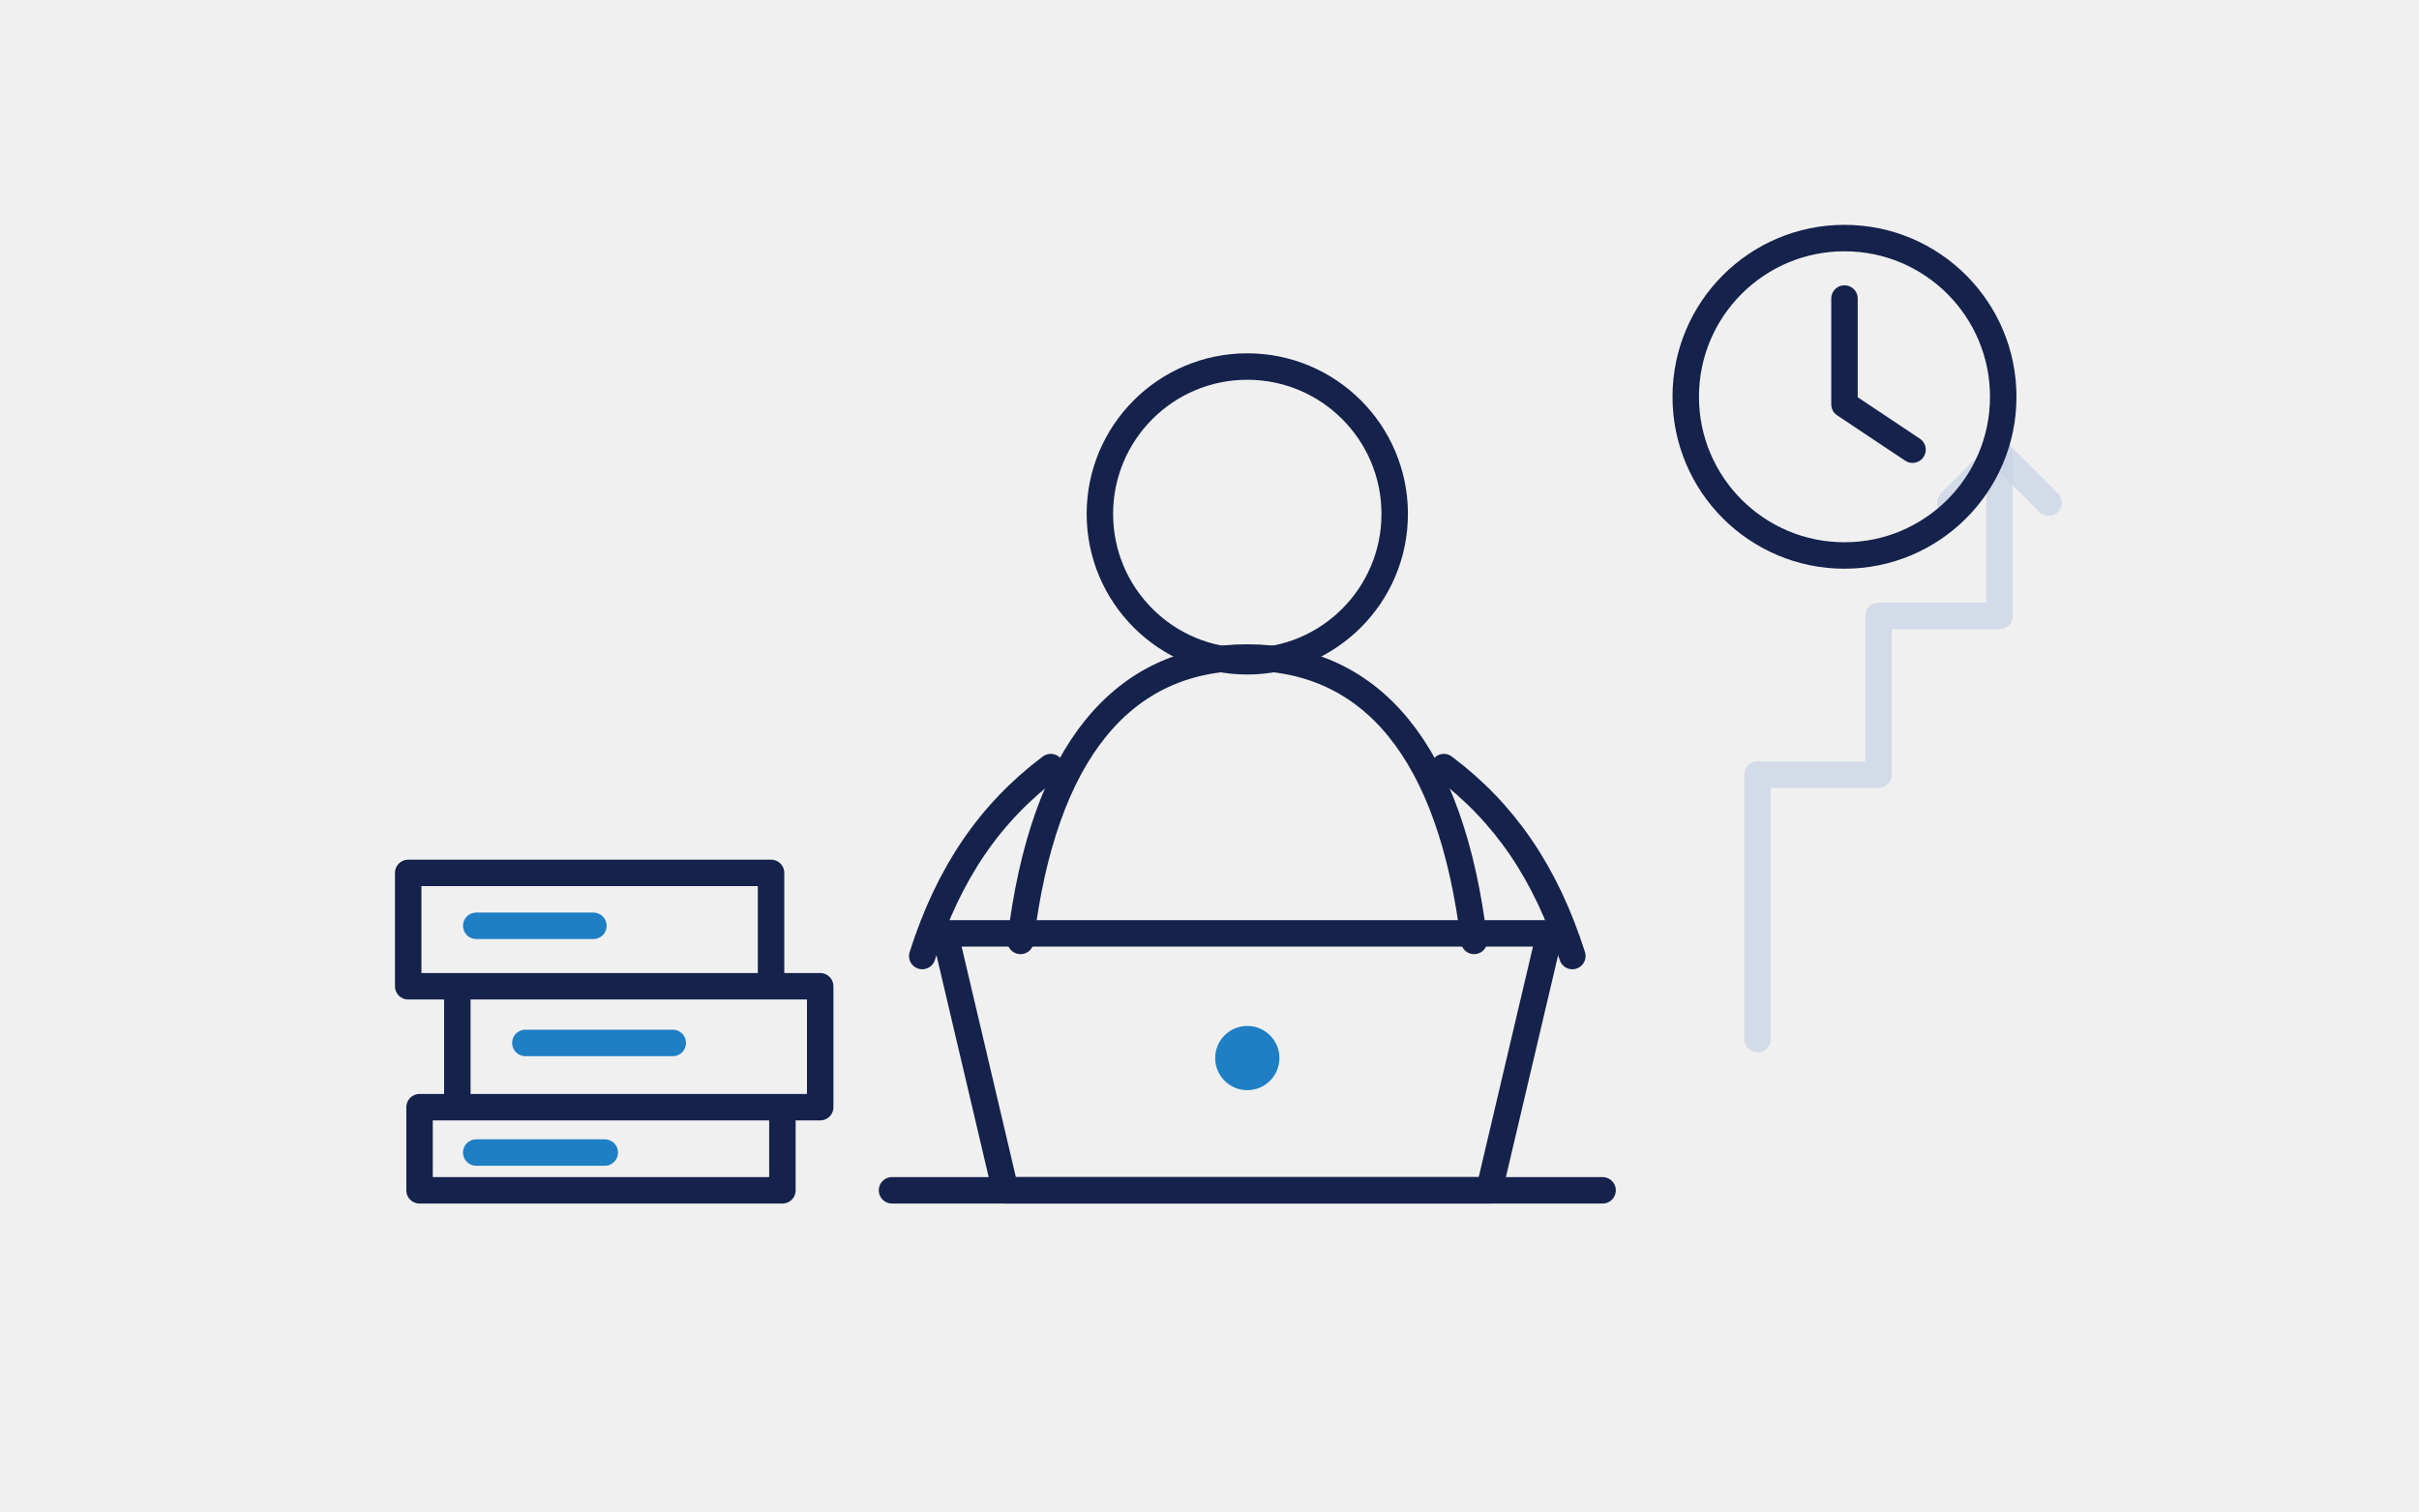
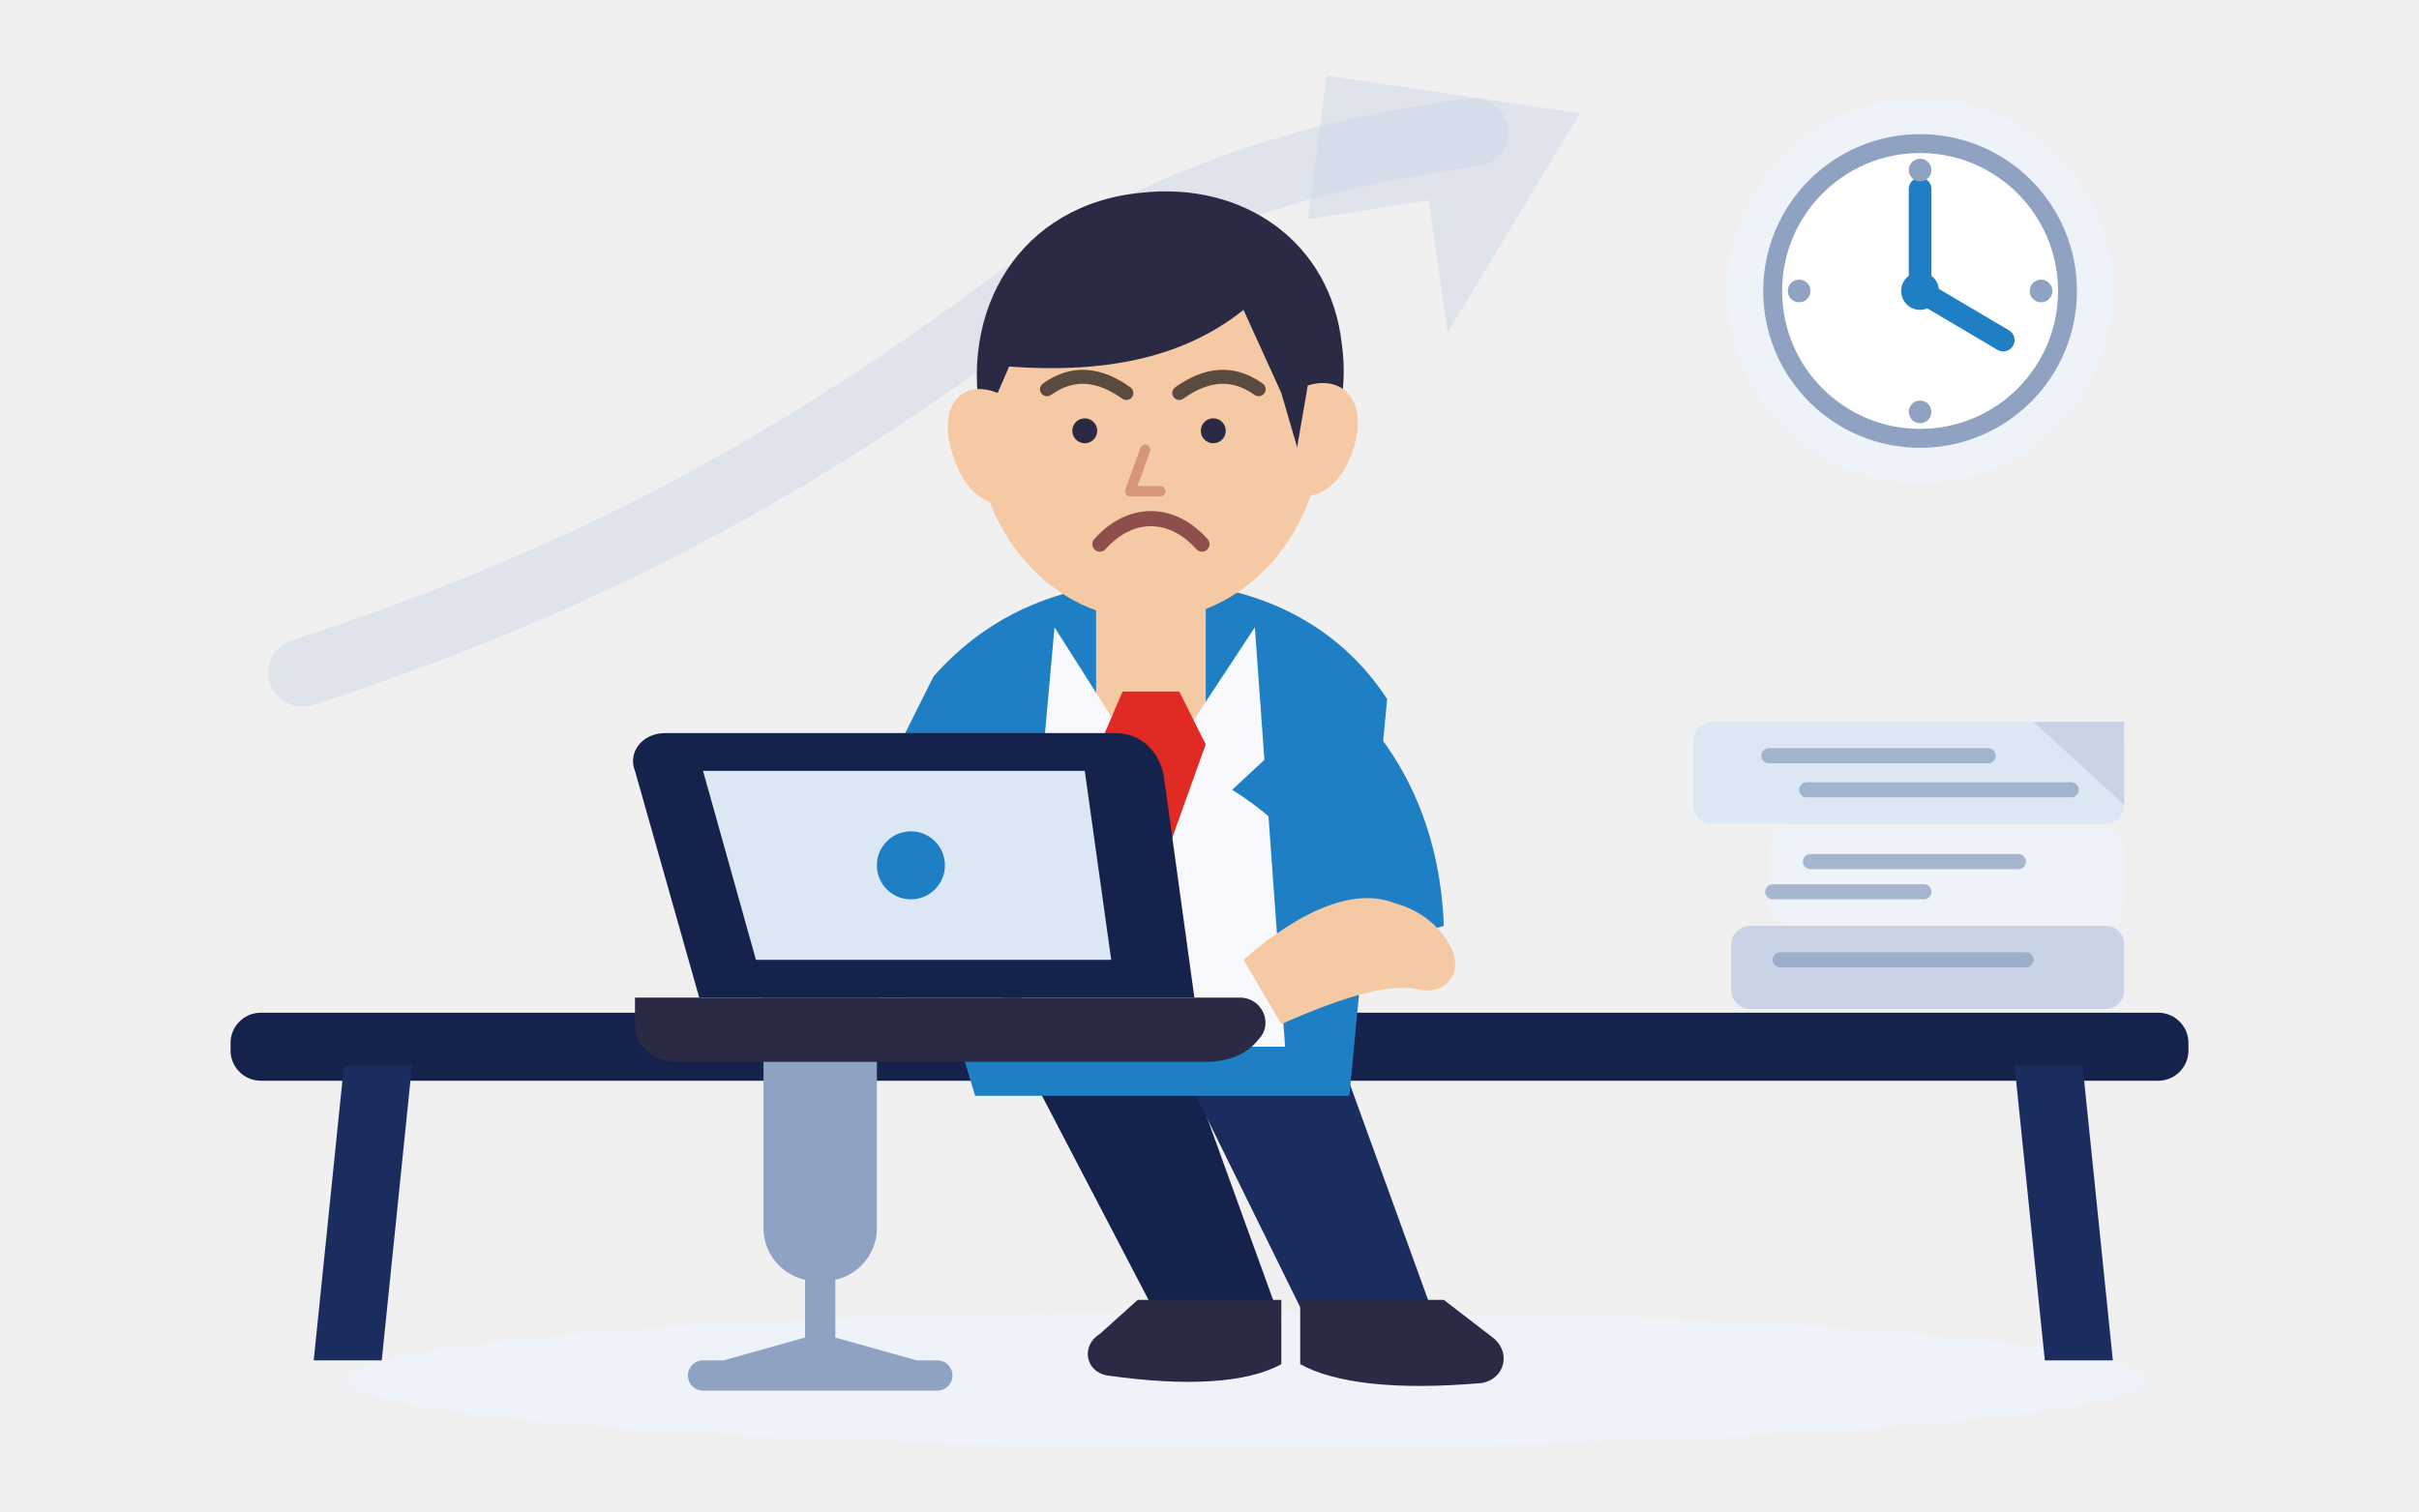
- <svg xmlns="http://www.w3.org/2000/svg" viewBox="0 0 640 400" role="img" aria-label="Person working at a laptop beside paperwork, a clock, and a rising arrow">
-   <g fill="none" stroke="#c9d3e6" stroke-width="7" stroke-linecap="round" stroke-linejoin="round">
-     <path d="M465 275V205h32v-42h32v-43" opacity=".75" />
-     <path d="m516 133 13-13 13 13" opacity=".75" />
+ <svg xmlns="http://www.w3.org/2000/svg" viewBox="0 0 640 400" role="img" aria-label="ノートパソコンで生産性向上に取り組むビジネスパーソン">
+   <path d="M80 178C151 155 206 126 263 84c42-31 82-43 127-49" fill="none" stroke="#c9d3e6" stroke-width="18" stroke-linecap="round" stroke-linejoin="round" opacity=".45" />
+   <path d="M351 20l67 10-35 58-5-35-32 5 5-38z" fill="#c9d3e6" opacity=".45" />
+   <circle cx="508" cy="77" r="51" fill="#eef2f9" />
+   <circle cx="508" cy="77" r="39" fill="#ffffff" stroke="#8fa2c2" stroke-width="5" />
+   <circle cx="508" cy="77" r="5" fill="#1f7fc4" />
+   <path d="M508 77V50m0 27 22 13" fill="none" stroke="#1f7fc4" stroke-width="6" stroke-linecap="round" />
+   <g fill="#8fa2c2">
+     <circle cx="508" cy="45" r="3" />
+     <circle cx="540" cy="77" r="3" />
+     <circle cx="508" cy="109" r="3" />
+     <circle cx="476" cy="77" r="3" />
  </g>
-   <g fill="none" stroke="#15224b" stroke-width="7" stroke-linecap="round" stroke-linejoin="round">
-     <circle cx="330" cy="136" r="39" />
-     <path d="M270 249c6-50 27-75 60-75s54 25 60 75" />
-     <path d="M278 203c-16 12-27 28-34 50M382 203c16 12 27 28 34 50" />
-     <path d="M250 247h160l-16 68H266z" />
-     <path d="M236 315h188" />
-     <circle cx="330" cy="280" r="5" fill="#1f7fc4" stroke="#1f7fc4" />
-     <path d="M111 293h96v22h-96zM121 261h96v32h-96zM108 231h96v30h-96z" />
-     <path d="M126 245h31M139 276h39M126 305h34" stroke="#1f7fc4" />
-     <circle cx="488" cy="105" r="42" />
-     <path d="M488 79v28l18 12" />
+   <ellipse cx="330" cy="365" rx="238" ry="18" fill="#eef2f9" />
+   <rect x="61" y="268" width="518" height="18" rx="8" fill="#15224b" />
+   <path d="M91 282h18l-8 78H83l8-78zm442 0h18l8 78h-18l-8-78z" fill="#1b2d5f" />
+   <g>
+     <rect x="458" y="245" width="104" height="22" rx="5" fill="#c9d3e6" />
+     <rect x="468" y="219" width="94" height="25" rx="5" fill="#eef2f9" />
+     <rect x="448" y="191" width="114" height="27" rx="5" fill="#dbe8f4" />
+     <path d="M468 200h58m-48 9h70m-69 19h55m-65 8h40m-38 18h65" fill="none" stroke="#8fa2c2" stroke-width="4" stroke-linecap="round" opacity=".75" />
+     <path d="M538 191l24 22v-22h-24z" fill="#c9d3e6" />
  </g>
+   <rect x="202" y="240" width="30" height="99" rx="14" fill="#8fa2c2" />
+   <path d="M217 330v27m-31 7h62m-31-7-25 7m25-7 25 7" fill="none" stroke="#8fa2c2" stroke-width="8" stroke-linecap="round" />
+   <path d="M271 281h43l25 69h-32l-36-69z" fill="#15224b" />
+   <path d="M312 281h43l25 69h-34l-34-69z" fill="#1b2d5f" />
+   <path d="M301 344h38v17c-9 5-25 6-46 3-6-1-7-8-2-11l10-9z" fill="#2a2a45" />
+   <path d="M344 344h38l13 10c5 4 3 11-3 12-23 2-39 0-48-5v-17z" fill="#2a2a45" />
+   <path d="M247 179c15-17 35-25 58-25 27 0 49 11 62 31l-10 105h-99l-25-83 14-28z" fill="#1f7fc4" />
+   <path d="M290 160h29v28c-7 8-22 8-29 0v-28z" fill="#f5c9a4" />
+   <path d="M279 166l26 41 27-41 8 111h-71l10-111z" fill="#f7f9fc" />
+   <path d="M297 183h15l7 14-14 39-14-39 6-14z" fill="#e02a23" />
+   <path d="M251 184c-18 16-29 37-32 64l24 7c7-20 19-35 36-46l-28-25z" fill="#1f7fc4" />
+   <path d="M354 183c17 15 27 36 28 62l-23 7c-6-19-17-33-33-43l28-26z" fill="#1f7fc4" />
+   <path d="M230 240c10-4 24 1 41 14l-9 17c-19-7-31-10-38-8-7 2-11-4-8-10 3-6 7-10 14-13z" fill="#f5c9a4" />
+   <path d="M369 239c-10-4-24 1-40 15l10 17c18-8 30-11 37-9 7 1 11-5 8-11-3-6-8-10-15-12z" fill="#f5c9a4" />
+   <ellipse cx="304" cy="112" rx="46" ry="52" fill="#f5c9a4" />
+   <path d="M260 113c-7-31 10-59 42-62 27-3 50 13 53 40 2 14-2 27-9 37l-7-24-10-22c-15 12-35 17-62 15l-7 16z" fill="#2a2a45" />
+   <path d="M264 104c-10-4-16 4-12 16 3 10 9 15 17 13l-5-29zm82-2c10-3 16 5 12 17-3 9-9 14-17 12l5-29z" fill="#f5c9a4" />
+   <circle cx="287" cy="114" r="3.3" fill="#2a2a45" />
+   <circle cx="321" cy="114" r="3.3" fill="#2a2a45" />
+   <path d="M277 103c7-5 14-4 21 1m14 0c7-5 14-6 21-1" fill="none" stroke="#5b4a3f" stroke-width="3.7" stroke-linecap="round" />
+   <path d="M303 119l-4 11h8" fill="none" stroke="#d59678" stroke-width="2.7" stroke-linecap="round" stroke-linejoin="round" />
+   <path d="M291 144c8-9 19-9 27 0" fill="none" stroke="#8e4f4c" stroke-width="4" stroke-linecap="round" />
+   <path d="M176 194h119c7 0 12 5 13 12l8 58H185l-17-60c-2-5 2-10 8-10z" fill="#15224b" />
+   <path d="M186 204h101l7 50h-94l-14-50z" fill="#dbe8f4" />
+   <circle cx="241" cy="229" r="9" fill="#1f7fc4" />
+   <path d="M168 264h160c6 0 9 7 5 11-3 4-8 6-14 6H180c-7 0-12-4-12-10v-7z" fill="#2a2a45" />
</svg>
